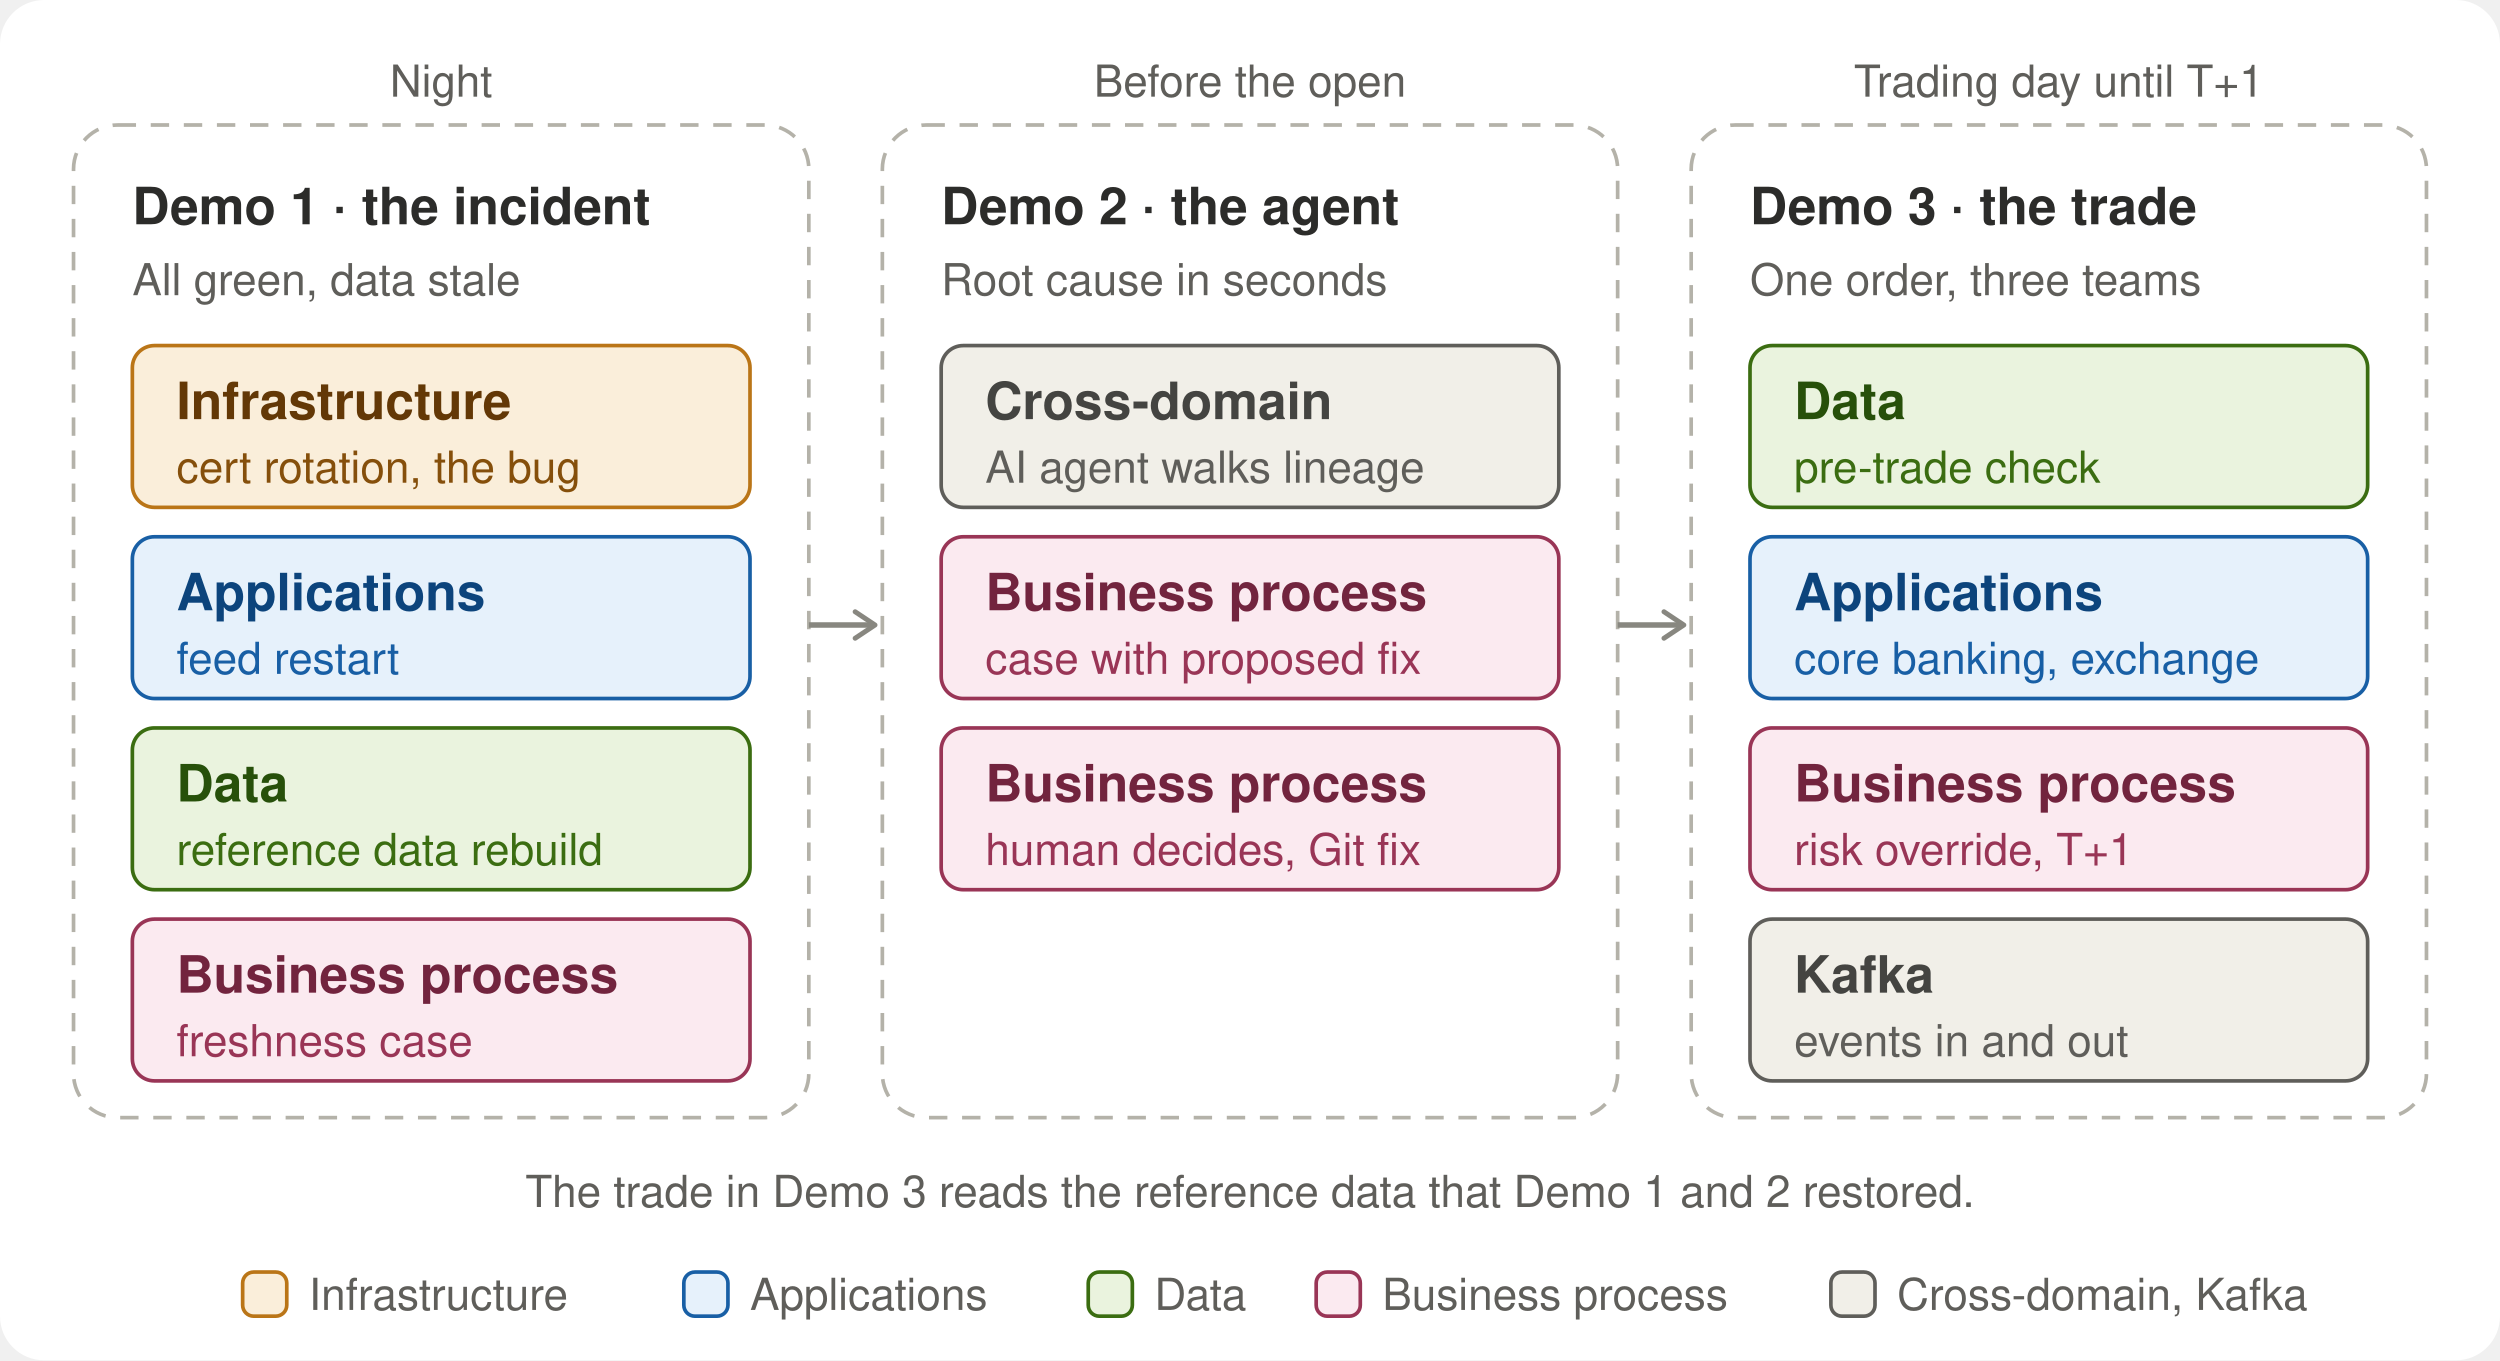
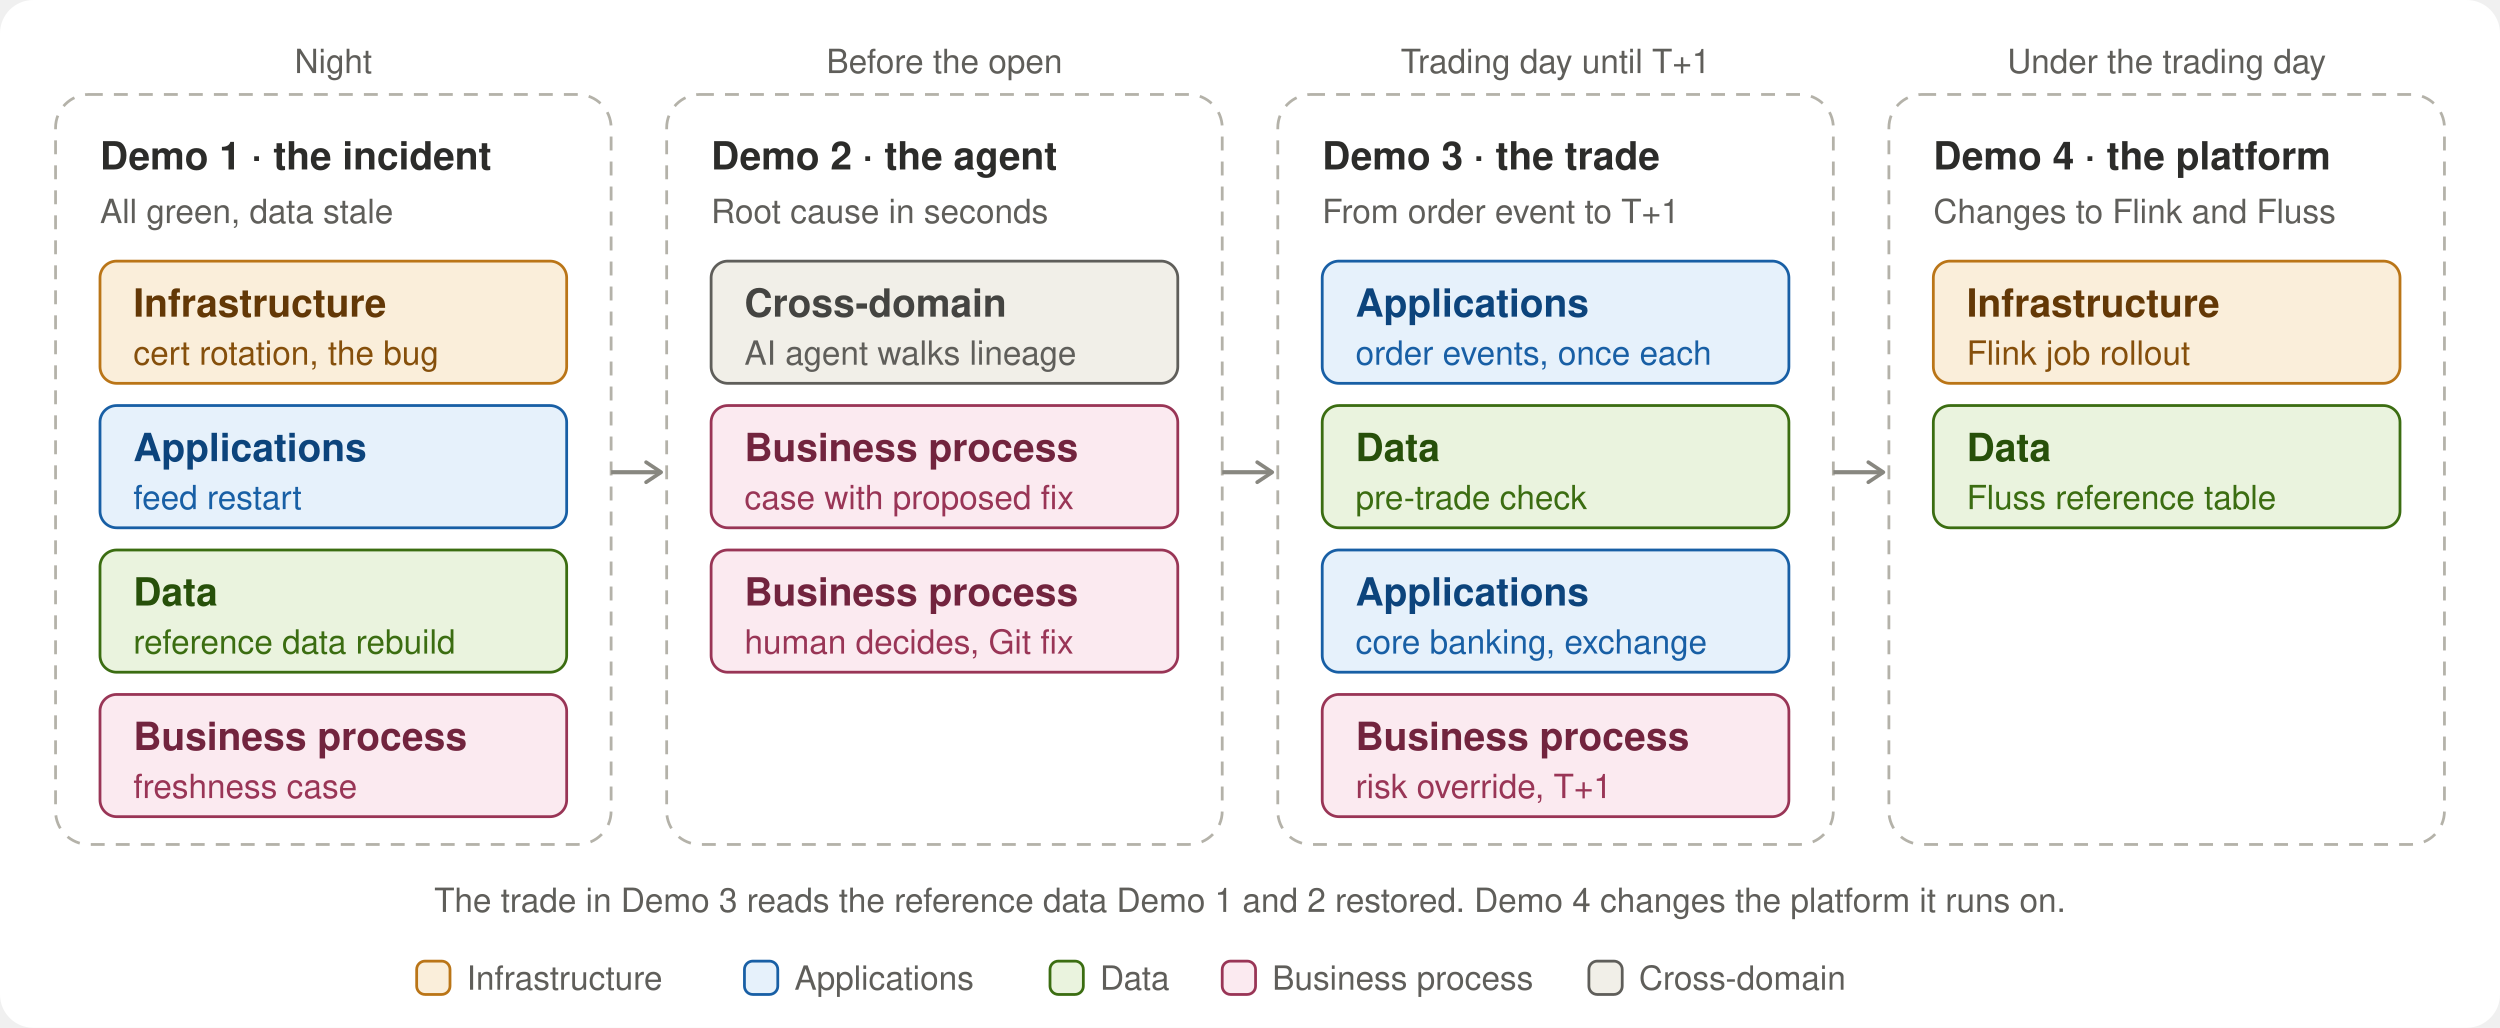
- <svg xmlns="http://www.w3.org/2000/svg" width="1360" height="740" viewBox="0 0 680 370" font-family="Helvetica, Arial, sans-serif" role="img">
+ <svg xmlns="http://www.w3.org/2000/svg" width="1800" height="740" viewBox="0 0 900 370" font-family="Helvetica, Arial, sans-serif" role="img">
  <defs>
    <marker id="a" viewBox="0 0 10 10" refX="8" refY="5" markerWidth="6" markerHeight="6" orient="auto-start-reverse">
      <path d="M2 1L8 5L2 9" fill="none" stroke="#888780" stroke-width="1.5" stroke-linecap="round" stroke-linejoin="round" />
    </marker>
  </defs>
-   <rect width="680" height="370" rx="12" fill="#FFFFFF" />
-   <text x="120" y="26.3" font-size="12" fill="#5F5E5A" text-anchor="middle">Night</text>
-   <text x="340" y="26.3" font-size="12" fill="#5F5E5A" text-anchor="middle">Before the open</text>
-   <text x="560" y="26.3" font-size="12" fill="#5F5E5A" text-anchor="middle">Trading day until T+1</text>
+   <rect width="900" height="370" rx="12" fill="#FFFFFF" />
+   <text x="120.0" y="26.3" font-size="12" fill="#5F5E5A" text-anchor="middle">Night</text>
  <rect x="20" y="34" width="200" height="270" rx="12" fill="none" stroke="#B4B2A9" stroke-width="1" stroke-dasharray="5 4" />
-   <rect x="240" y="34" width="200" height="270" rx="12" fill="none" stroke="#B4B2A9" stroke-width="1" stroke-dasharray="5 4" />
-   <rect x="460" y="34" width="200" height="270" rx="12" fill="none" stroke="#B4B2A9" stroke-width="1" stroke-dasharray="5 4" />
  <text x="36" y="61.0" font-size="14" font-weight="bold" fill="#2C2C2A" text-anchor="start">Demo 1 · the incident</text>
  <text x="36" y="80.3" font-size="12" fill="#5F5E5A" text-anchor="start">All green, data stale</text>
+   <rect x="36" y="94" width="168" height="44" rx="6" fill="#FAEEDA" stroke="#BA7517" stroke-width="1" />
+   <text x="48" y="114" font-size="14" font-weight="bold" fill="#633806" text-anchor="start">Infrastructure</text>
+   <text x="48" y="131.3" font-size="12" fill="#854F0B" text-anchor="start">cert rotation, the bug</text>
+   <rect x="36" y="146" width="168" height="44" rx="6" fill="#E6F1FB" stroke="#185FA5" stroke-width="1" />
+   <text x="48" y="166" font-size="14" font-weight="bold" fill="#0C447C" text-anchor="start">Applications</text>
+   <text x="48" y="183.3" font-size="12" fill="#185FA5" text-anchor="start">feed restart</text>
+   <rect x="36" y="198" width="168" height="44" rx="6" fill="#EAF3DE" stroke="#3B6D11" stroke-width="1" />
+   <text x="48" y="218" font-size="14" font-weight="bold" fill="#27500A" text-anchor="start">Data</text>
+   <text x="48" y="235.3" font-size="12" fill="#3B6D11" text-anchor="start">reference data rebuild</text>
+   <rect x="36" y="250" width="168" height="44" rx="6" fill="#FBEAF0" stroke="#993556" stroke-width="1" />
+   <text x="48" y="270" font-size="14" font-weight="bold" fill="#72243E" text-anchor="start">Business process</text>
+   <text x="48" y="287.3" font-size="12" fill="#993556" text-anchor="start">freshness case</text>
+   <line x1="220" y1="170" x2="238" y2="170" stroke="#888780" stroke-width="1.5" marker-end="url(#a)" />
+   <text x="340.0" y="26.3" font-size="12" fill="#5F5E5A" text-anchor="middle">Before the open</text>
+   <rect x="240" y="34" width="200" height="270" rx="12" fill="none" stroke="#B4B2A9" stroke-width="1" stroke-dasharray="5 4" />
  <text x="256" y="61.0" font-size="14" font-weight="bold" fill="#2C2C2A" text-anchor="start">Demo 2 · the agent</text>
  <text x="256" y="80.3" font-size="12" fill="#5F5E5A" text-anchor="start">Root cause in seconds</text>
-   <text x="476" y="61.0" font-size="14" font-weight="bold" fill="#2C2C2A" text-anchor="start">Demo 3 · the trade</text>
-   <text x="476" y="80.3" font-size="12" fill="#5F5E5A" text-anchor="start">One order, three teams</text>
-   <rect x="36" y="94" width="168" height="44" rx="6" fill="#FAEEDA" stroke="#BA7517" stroke-width="1" />
-   <text x="48" y="114.0" font-size="14" font-weight="bold" fill="#633806" text-anchor="start">Infrastructure</text>
-   <text x="48" y="131.3" font-size="12" fill="#854F0B" text-anchor="start">cert rotation, the bug</text>
-   <rect x="36" y="146" width="168" height="44" rx="6" fill="#E6F1FB" stroke="#185FA5" stroke-width="1" />
-   <text x="48" y="166.0" font-size="14" font-weight="bold" fill="#0C447C" text-anchor="start">Applications</text>
-   <text x="48" y="183.3" font-size="12" fill="#185FA5" text-anchor="start">feed restart</text>
-   <rect x="36" y="198" width="168" height="44" rx="6" fill="#EAF3DE" stroke="#3B6D11" stroke-width="1" />
-   <text x="48" y="218.0" font-size="14" font-weight="bold" fill="#27500A" text-anchor="start">Data</text>
-   <text x="48" y="235.3" font-size="12" fill="#3B6D11" text-anchor="start">reference data rebuild</text>
-   <rect x="36" y="250" width="168" height="44" rx="6" fill="#FBEAF0" stroke="#993556" stroke-width="1" />
-   <text x="48" y="270.0" font-size="14" font-weight="bold" fill="#72243E" text-anchor="start">Business process</text>
-   <text x="48" y="287.3" font-size="12" fill="#993556" text-anchor="start">freshness case</text>
  <rect x="256" y="94" width="168" height="44" rx="6" fill="#F1EFE8" stroke="#5F5E5A" stroke-width="1" />
-   <text x="268" y="114.0" font-size="14" font-weight="bold" fill="#444441" text-anchor="start">Cross-domain</text>
+   <text x="268" y="114" font-size="14" font-weight="bold" fill="#444441" text-anchor="start">Cross-domain</text>
  <text x="268" y="131.3" font-size="12" fill="#5F5E5A" text-anchor="start">AI agent walks lineage</text>
  <rect x="256" y="146" width="168" height="44" rx="6" fill="#FBEAF0" stroke="#993556" stroke-width="1" />
-   <text x="268" y="166.0" font-size="14" font-weight="bold" fill="#72243E" text-anchor="start">Business process</text>
+   <text x="268" y="166" font-size="14" font-weight="bold" fill="#72243E" text-anchor="start">Business process</text>
  <text x="268" y="183.3" font-size="12" fill="#993556" text-anchor="start">case with proposed fix</text>
  <rect x="256" y="198" width="168" height="44" rx="6" fill="#FBEAF0" stroke="#993556" stroke-width="1" />
-   <text x="268" y="218.0" font-size="14" font-weight="bold" fill="#72243E" text-anchor="start">Business process</text>
+   <text x="268" y="218" font-size="14" font-weight="bold" fill="#72243E" text-anchor="start">Business process</text>
  <text x="268" y="235.3" font-size="12" fill="#993556" text-anchor="start">human decides, Git fix</text>
-   <rect x="476" y="94" width="168" height="44" rx="6" fill="#EAF3DE" stroke="#3B6D11" stroke-width="1" />
-   <text x="488" y="114.0" font-size="14" font-weight="bold" fill="#27500A" text-anchor="start">Data</text>
-   <text x="488" y="131.3" font-size="12" fill="#3B6D11" text-anchor="start">pre-trade check</text>
-   <rect x="476" y="146" width="168" height="44" rx="6" fill="#E6F1FB" stroke="#185FA5" stroke-width="1" />
-   <text x="488" y="166.0" font-size="14" font-weight="bold" fill="#0C447C" text-anchor="start">Applications</text>
-   <text x="488" y="183.3" font-size="12" fill="#185FA5" text-anchor="start">core banking, exchange</text>
-   <rect x="476" y="198" width="168" height="44" rx="6" fill="#FBEAF0" stroke="#993556" stroke-width="1" />
-   <text x="488" y="218.0" font-size="14" font-weight="bold" fill="#72243E" text-anchor="start">Business process</text>
-   <text x="488" y="235.3" font-size="12" fill="#993556" text-anchor="start">risk override, T+1</text>
-   <rect x="476" y="250" width="168" height="44" rx="6" fill="#F1EFE8" stroke="#5F5E5A" stroke-width="1" />
-   <text x="488" y="270.0" font-size="14" font-weight="bold" fill="#444441" text-anchor="start">Kafka</text>
-   <text x="488" y="287.3" font-size="12" fill="#5F5E5A" text-anchor="start">events in and out</text>
-   <line x1="220" y1="170" x2="238" y2="170" stroke="#888780" stroke-width="1.5" marker-end="url(#a)" />
  <line x1="440" y1="170" x2="458" y2="170" stroke="#888780" stroke-width="1.5" marker-end="url(#a)" />
-   <text x="340" y="328.3" font-size="12" fill="#5F5E5A" text-anchor="middle">The trade in Demo 3 reads the reference data that Demo 1 and 2 restored.</text>
-   <rect x="66" y="346" width="12" height="12" rx="3" fill="#FAEEDA" stroke="#BA7517" stroke-width="1" />
-   <text x="84" y="356.3" font-size="12" fill="#5F5E5A" text-anchor="start">Infrastructure</text>
-   <rect x="186" y="346" width="12" height="12" rx="3" fill="#E6F1FB" stroke="#185FA5" stroke-width="1" />
-   <text x="204" y="356.3" font-size="12" fill="#5F5E5A" text-anchor="start">Applications</text>
-   <rect x="296" y="346" width="12" height="12" rx="3" fill="#EAF3DE" stroke="#3B6D11" stroke-width="1" />
-   <text x="314" y="356.3" font-size="12" fill="#5F5E5A" text-anchor="start">Data</text>
-   <rect x="358" y="346" width="12" height="12" rx="3" fill="#FBEAF0" stroke="#993556" stroke-width="1" />
-   <text x="376" y="356.3" font-size="12" fill="#5F5E5A" text-anchor="start">Business process</text>
-   <rect x="498" y="346" width="12" height="12" rx="3" fill="#F1EFE8" stroke="#5F5E5A" stroke-width="1" />
-   <text x="516" y="356.3" font-size="12" fill="#5F5E5A" text-anchor="start">Cross-domain, Kafka</text>
+   <text x="560.0" y="26.3" font-size="12" fill="#5F5E5A" text-anchor="middle">Trading day until T+1</text>
+   <rect x="460" y="34" width="200" height="270" rx="12" fill="none" stroke="#B4B2A9" stroke-width="1" stroke-dasharray="5 4" />
+   <text x="476" y="61.0" font-size="14" font-weight="bold" fill="#2C2C2A" text-anchor="start">Demo 3 · the trade</text>
+   <text x="476" y="80.3" font-size="12" fill="#5F5E5A" text-anchor="start">From order event to T+1</text>
+   <rect x="476" y="94" width="168" height="44" rx="6" fill="#E6F1FB" stroke="#185FA5" stroke-width="1" />
+   <text x="488" y="114" font-size="14" font-weight="bold" fill="#0C447C" text-anchor="start">Applications</text>
+   <text x="488" y="131.3" font-size="12" fill="#185FA5" text-anchor="start">order events, once each</text>
+   <rect x="476" y="146" width="168" height="44" rx="6" fill="#EAF3DE" stroke="#3B6D11" stroke-width="1" />
+   <text x="488" y="166" font-size="14" font-weight="bold" fill="#27500A" text-anchor="start">Data</text>
+   <text x="488" y="183.3" font-size="12" fill="#3B6D11" text-anchor="start">pre-trade check</text>
+   <rect x="476" y="198" width="168" height="44" rx="6" fill="#E6F1FB" stroke="#185FA5" stroke-width="1" />
+   <text x="488" y="218" font-size="14" font-weight="bold" fill="#0C447C" text-anchor="start">Applications</text>
+   <text x="488" y="235.3" font-size="12" fill="#185FA5" text-anchor="start">core banking, exchange</text>
+   <rect x="476" y="250" width="168" height="44" rx="6" fill="#FBEAF0" stroke="#993556" stroke-width="1" />
+   <text x="488" y="270" font-size="14" font-weight="bold" fill="#72243E" text-anchor="start">Business process</text>
+   <text x="488" y="287.3" font-size="12" fill="#993556" text-anchor="start">risk override, T+1</text>
+   <line x1="660" y1="170" x2="678" y2="170" stroke="#888780" stroke-width="1.5" marker-end="url(#a)" />
+   <text x="780.0" y="26.3" font-size="12" fill="#5F5E5A" text-anchor="middle">Under the trading day</text>
+   <rect x="680" y="34" width="200" height="270" rx="12" fill="none" stroke="#B4B2A9" stroke-width="1" stroke-dasharray="5 4" />
+   <text x="696" y="61.0" font-size="14" font-weight="bold" fill="#2C2C2A" text-anchor="start">Demo 4 · the platform</text>
+   <text x="696" y="80.3" font-size="12" fill="#5F5E5A" text-anchor="start">Changes to Flink and Fluss</text>
+   <rect x="696" y="94" width="168" height="44" rx="6" fill="#FAEEDA" stroke="#BA7517" stroke-width="1" />
+   <text x="708" y="114" font-size="14" font-weight="bold" fill="#633806" text-anchor="start">Infrastructure</text>
+   <text x="708" y="131.3" font-size="12" fill="#854F0B" text-anchor="start">Flink job rollout</text>
+   <rect x="696" y="146" width="168" height="44" rx="6" fill="#EAF3DE" stroke="#3B6D11" stroke-width="1" />
+   <text x="708" y="166" font-size="14" font-weight="bold" fill="#27500A" text-anchor="start">Data</text>
+   <text x="708" y="183.3" font-size="12" fill="#3B6D11" text-anchor="start">Fluss reference table</text>
+   <text x="450.0" y="328.3" font-size="12" fill="#5F5E5A" text-anchor="middle">The trade in Demo 3 reads the reference data Demo 1 and 2 restored. Demo 4 changes the platform it runs on.</text>
+   <rect x="150" y="346" width="12" height="12" rx="3" fill="#FAEEDA" stroke="#BA7517" stroke-width="1" />
+   <text x="168" y="356.3" font-size="12" fill="#5F5E5A" text-anchor="start">Infrastructure</text>
+   <rect x="268" y="346" width="12" height="12" rx="3" fill="#E6F1FB" stroke="#185FA5" stroke-width="1" />
+   <text x="286" y="356.3" font-size="12" fill="#5F5E5A" text-anchor="start">Applications</text>
+   <rect x="378" y="346" width="12" height="12" rx="3" fill="#EAF3DE" stroke="#3B6D11" stroke-width="1" />
+   <text x="396" y="356.3" font-size="12" fill="#5F5E5A" text-anchor="start">Data</text>
+   <rect x="440" y="346" width="12" height="12" rx="3" fill="#FBEAF0" stroke="#993556" stroke-width="1" />
+   <text x="458" y="356.3" font-size="12" fill="#5F5E5A" text-anchor="start">Business process</text>
+   <rect x="572" y="346" width="12" height="12" rx="3" fill="#F1EFE8" stroke="#5F5E5A" stroke-width="1" />
+   <text x="590" y="356.3" font-size="12" fill="#5F5E5A" text-anchor="start">Cross-domain</text>
</svg>
